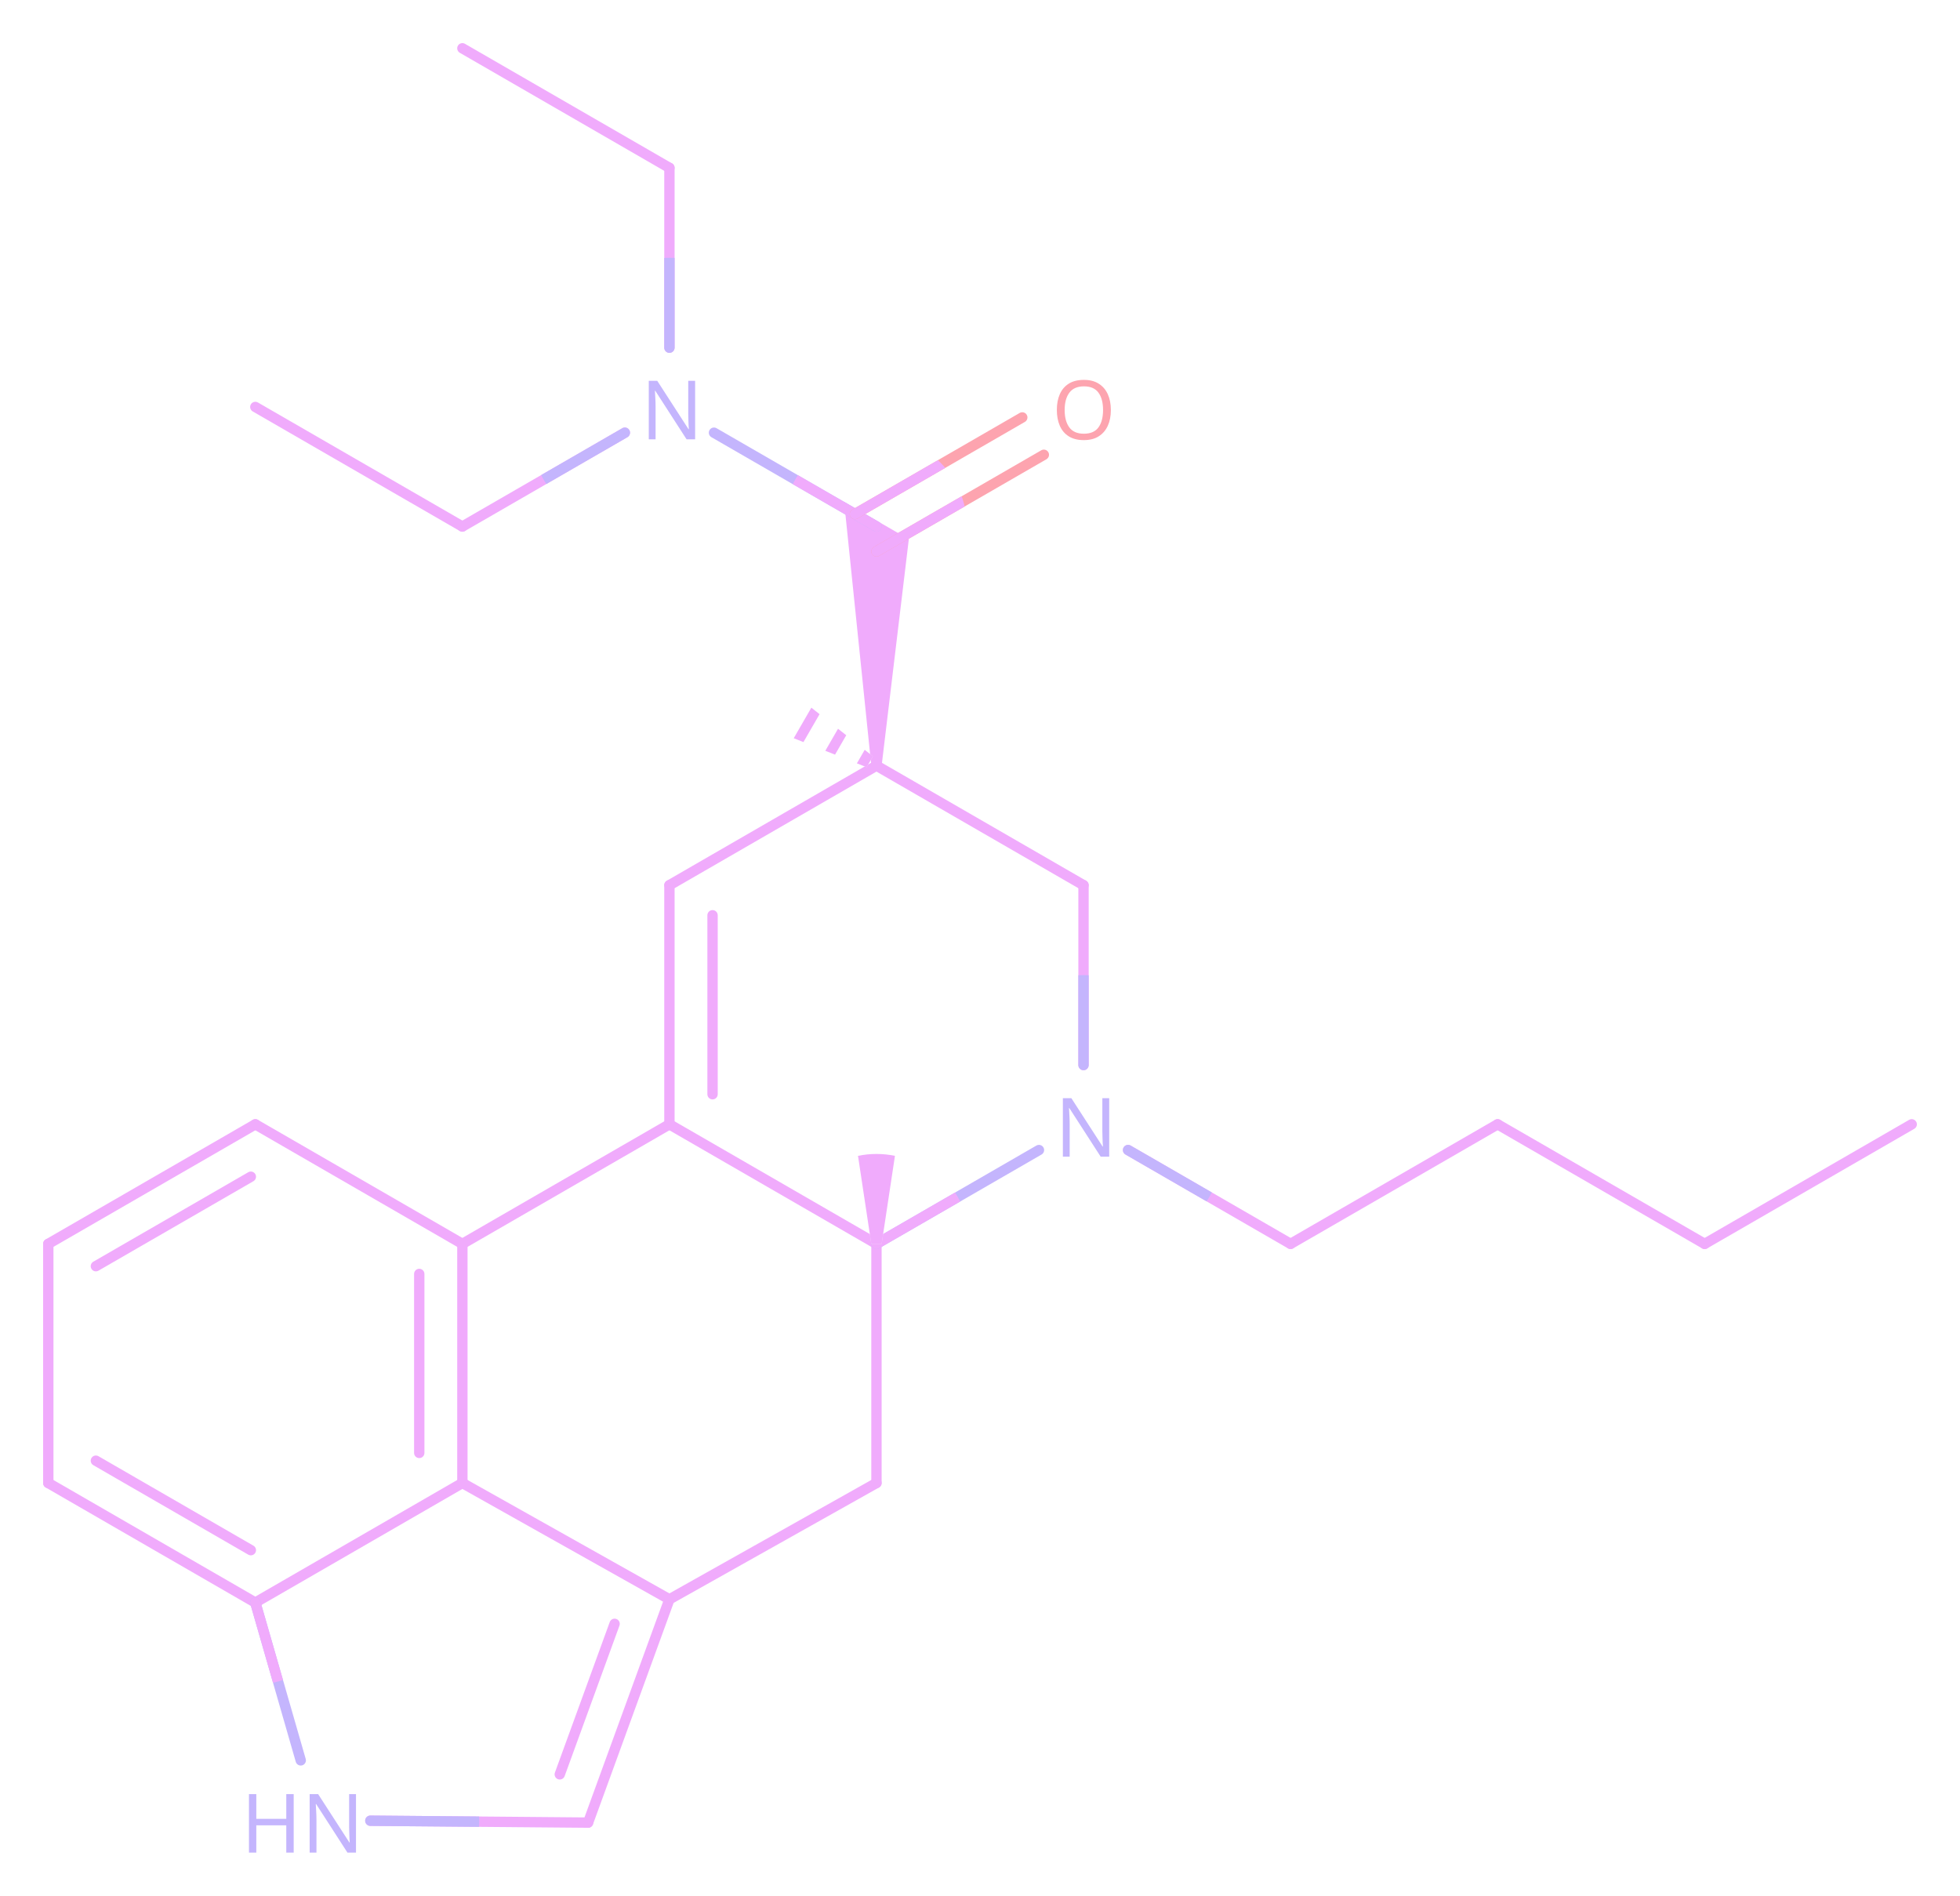
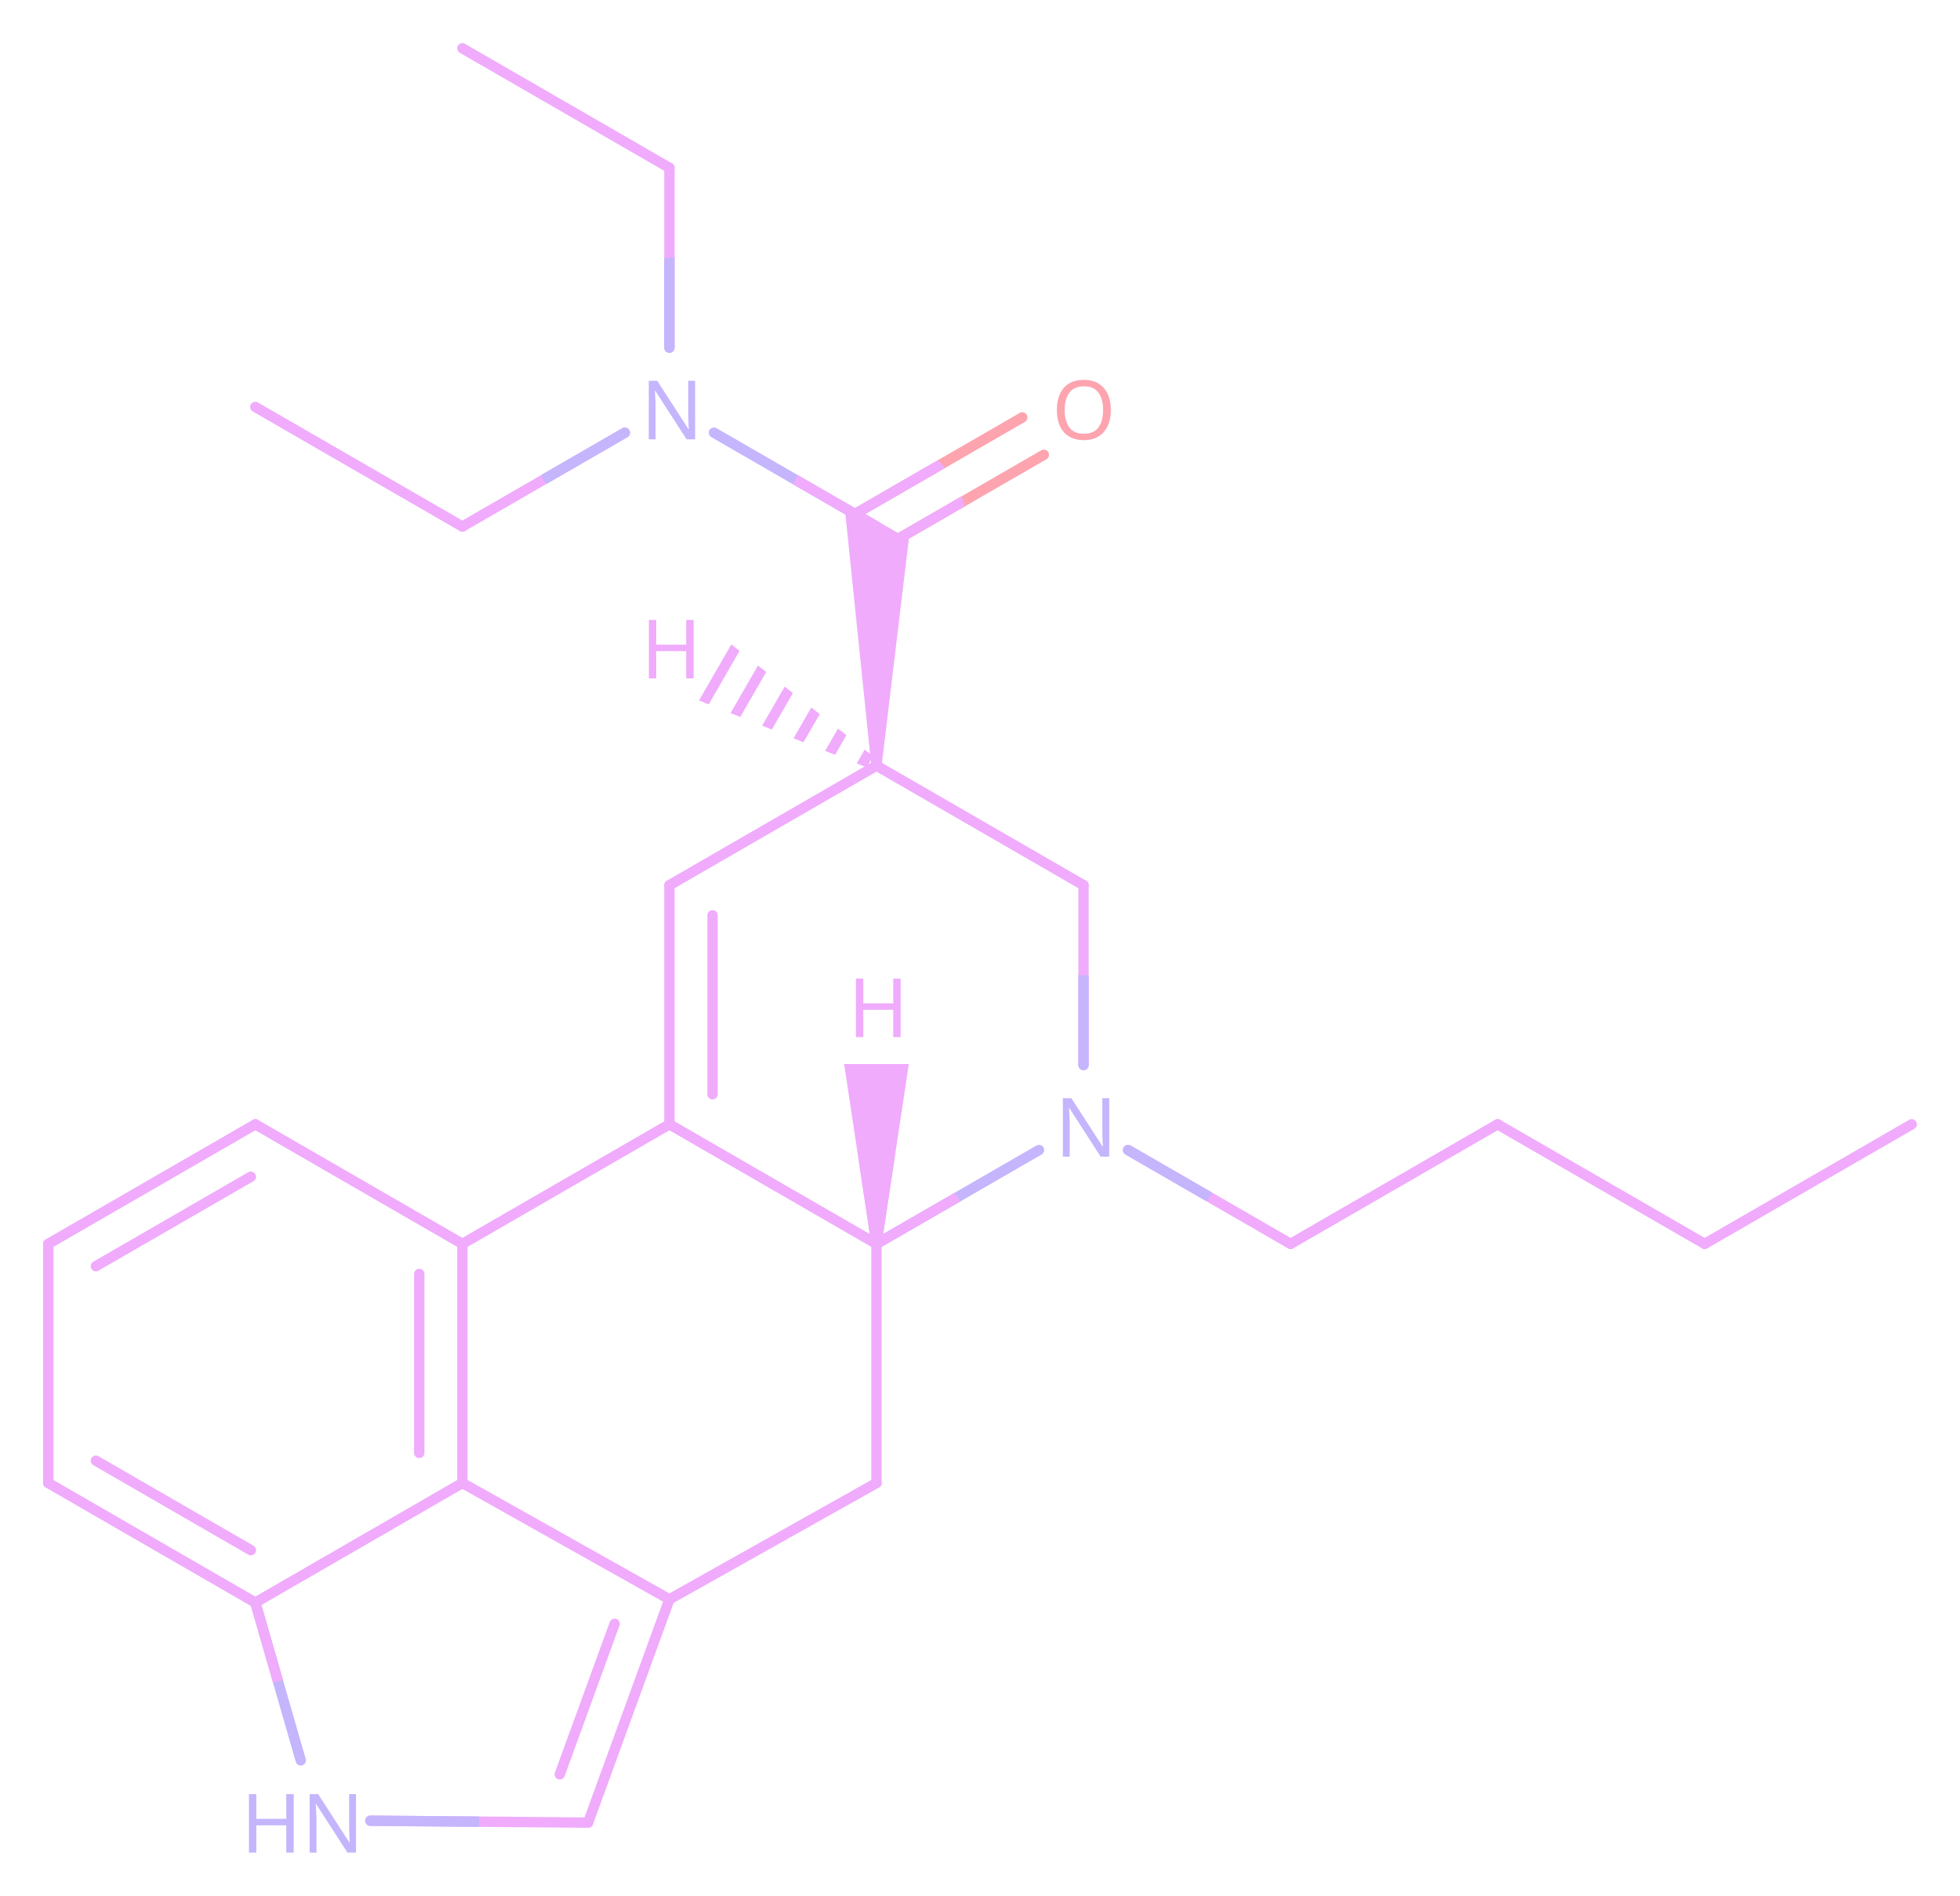
<svg xmlns="http://www.w3.org/2000/svg" fill-opacity="1" color-rendering="auto" color-interpolation="auto" text-rendering="auto" stroke-linecap="square" width="454.647" stroke-miterlimit="10" shape-rendering="auto" stroke-opacity="1" stroke-dasharray="none" font-weight="normal" stroke-width="1" height="439.669" font-family="Dialog" font-style="normal" stroke-linejoin="miter" font-size="12px" stroke-dashoffset="0" image-rendering="auto" version="1.1" id="svg234" style="fill:#f0abfc;stroke:none;">
  <defs id="genericDefs" />
  <g id="g232" transform="translate(-10.17666,-10.52816)" style="fill:#f0abfc;stroke:none">
    <defs id="1355453049497-defs1">
      <clipPath clipPathUnits="userSpaceOnUse" id="1355453049172-clipPath1">
        <path d="M 0,0 H 475 V 462 H 0 Z" id="path3" style="stroke:none" />
      </clipPath>
      <clipPath clipPathUnits="userSpaceOnUse" id="135545304989-clipPath1">
        <path d="m 261.513,236.686 c -11.518,0 -20.856,9.338 -20.856,20.856 0,11.518 9.338,20.856 20.856,20.856 11.518,0 20.856,-9.338 20.856,-20.856 0,-11.518 -9.338,-20.856 -20.856,-20.856 z" id="path6" style="stroke:none" />
      </clipPath>
      <clipPath clipPathUnits="userSpaceOnUse" id="1355453049706-clipPath1">
        <path d="m 213.486,277.257 c -12.018,0 -21.761,9.743 -21.761,21.761 0,12.018 9.743,21.761 21.761,21.761 12.018,0 21.761,-9.743 21.761,-21.761 0,-12.018 -9.743,-21.761 -21.761,-21.761 z" id="path9" style="stroke:none" />
      </clipPath>
      <clipPath clipPathUnits="userSpaceOnUse" id="1355453049589-clipPath1">
        <path d="m 96.082,407.548 c -13.948,0 -25.255,11.307 -25.255,25.255 0,13.948 11.307,25.255 25.255,25.255 13.948,0 25.255,-11.307 25.255,-25.255 0,-13.948 -11.307,-25.255 -25.255,-25.255 z" id="path12" style="stroke:none" />
      </clipPath>
      <clipPath clipPathUnits="userSpaceOnUse" id="135545304998-clipPath1">
        <path d="m 69.404,363.163 c -10.517,0 -19.043,8.526 -19.043,19.043 0,10.517 8.526,19.043 19.043,19.043 10.517,0 19.043,-8.526 19.043,-19.043 0,-10.517 -8.526,-19.043 -19.043,-19.043 z" id="path15" style="stroke:none" />
      </clipPath>
      <clipPath clipPathUnits="userSpaceOnUse" id="1355453049329-clipPath1">
        <path d="m 213.486,110.882 c -12.018,0 -21.761,9.743 -21.761,21.761 0,12.018 9.743,21.761 21.761,21.761 12.018,0 21.761,-9.743 21.761,-21.761 0,-12.018 -9.743,-21.761 -21.761,-21.761 z" id="path18" style="stroke:none" />
      </clipPath>
      <clipPath clipPathUnits="userSpaceOnUse" id="1355453049918-clipPath1">
        <path d="m 155.122,89.121 c -12.018,0 -21.761,9.743 -21.761,21.761 0,12.018 9.743,21.761 21.761,21.761 12.018,0 21.761,-9.743 21.761,-21.761 0,-12.018 -9.743,-21.761 -21.761,-21.761 z" id="path21" style="stroke:none" />
      </clipPath>
      <clipPath clipPathUnits="userSpaceOnUse" id="1355453049697-clipPath1">
        <path d="m 213.486,111.673 c -11.582,0 -20.971,9.389 -20.971,20.971 0,11.582 9.389,20.971 20.971,20.971 11.582,0 20.971,-9.389 20.971,-20.971 0,-11.582 -9.389,-20.971 -20.971,-20.971 z" id="path24" style="stroke:none" />
      </clipPath>
      <clipPath clipPathUnits="userSpaceOnUse" id="1355453049893-clipPath1">
        <path d="m 213.486,278.163 c -11.518,0 -20.855,9.337 -20.855,20.855 0,11.518 9.337,20.855 20.855,20.855 11.518,0 20.855,-9.337 20.855,-20.855 0,-11.518 -9.337,-20.855 -20.855,-20.855 z" id="path27" style="stroke:none" />
      </clipPath>
      <clipPath clipPathUnits="userSpaceOnUse" id="1355453049965-clipPath1">
        <path d="m 213.486,166.496 c -11.932,0 -21.604,9.672 -21.604,21.604 0,11.932 9.672,21.604 21.604,21.604 11.932,0 21.604,-9.672 21.604,-21.604 0,-11.932 -9.672,-21.604 -21.604,-21.604 z" id="path30" style="stroke:none" />
      </clipPath>
      <clipPath clipPathUnits="userSpaceOnUse" id="1355453049970-clipPath1">
        <path d="m 165.458,70.313 c -11.518,0 -20.855,9.337 -20.855,20.855 0,11.518 9.337,20.855 20.855,20.855 11.518,0 20.855,-9.337 20.855,-20.855 0,-11.518 -9.337,-20.855 -20.855,-20.855 z" id="path33" style="stroke:none" />
      </clipPath>
      <clipPath clipPathUnits="userSpaceOnUse" id="1355453049103-clipPath1">
        <path d="m 271.849,255.495 c -12.018,0 -21.761,9.743 -21.761,21.761 0,12.018 9.743,21.761 21.761,21.761 12.018,0 21.761,-9.743 21.761,-21.761 0,-12.018 -9.743,-21.761 -21.761,-21.761 z" id="path36" style="stroke:none" />
      </clipPath>
      <clipPath clipPathUnits="userSpaceOnUse" id="1355453049192-clipPath1">
        <path d="m -254.88,-258.788 h 475 v 462 h -475 z" id="path39" style="stroke:none" />
      </clipPath>
      <clipPath clipPathUnits="userSpaceOnUse" id="1355453049470-clipPath1">
        <path d="m -66.083,-420.197 h 475 v 462 h -475 z" id="path42" style="stroke:none" />
      </clipPath>
      <clipPath clipPathUnits="userSpaceOnUse" id="1355453049505-clipPath1">
        <path d="m -158.825,-92.415 h 475 v 462 h -475 z" id="path45" style="stroke:none" />
      </clipPath>
      <clipPath clipPathUnits="userSpaceOnUse" id="1355453049466-clipPath1">
        <path d="m -254.169,-92.415 h 475 v 462 h -475 z" id="path48" style="stroke:none" />
      </clipPath>
      <clipPath clipPathUnits="userSpaceOnUse" id="1355453049603-clipPath1">
        <path d="m -206.876,-231.06 h 475 v 462 h -475 z" id="path51" style="stroke:none" />
      </clipPath>
      <clipPath clipPathUnits="userSpaceOnUse" id="1355453049181-clipPath1">
        <path d="m -158.849,-147.872 h 475 v 462 h -475 z" id="path54" style="stroke:none" />
      </clipPath>
    </defs>
    <g text-rendering="geometricPrecision" id="g60" style="fill:#f0abfc;stroke:none">
      <path d="m 68.965,284.479 c 0.574,-0.332 0.771,-1.066 0.439,-1.64 -0.332,-0.574 -1.066,-0.771 -1.64,-0.439 l -35.945,20.753 c -0.574,0.332 -0.771,1.066 -0.439,1.64 0.332,0.574 1.066,0.771 1.64,0.439 z m 1.04,-12.151 c 0.574,-0.331 0.771,-1.066 0.439,-1.64 -0.332,-0.574 -1.066,-0.771 -1.64,-0.439 l -48.027,27.729 c -0.574,0.332 -0.771,1.066 -0.439,1.64 0.332,0.574 1.066,0.771 1.64,0.439 z" clip-path="url(#1355453049172-clipPath1)" id="path58" style="stroke:none;" />
    </g>
    <g text-rendering="geometricPrecision" id="g64" style="fill:#f0abfc;stroke:none">
      <path d="m 22.578,299.018 v 0 55.459 c 0,0.663 -0.537,1.2 -1.2,1.2 -0.663,0 -1.2,-0.537 -1.2,-1.2 v 0 -55.459 c 0,-0.663 0.537,-1.2 1.2,-1.2 0.663,0 1.2,0.537 1.2,1.2 z" clip-path="url(#1355453049172-clipPath1)" id="path62" style="stroke:none;" />
    </g>
    <g text-rendering="geometricPrecision" id="g68" style="fill:#f0abfc;stroke:none">
      <path d="m 33.02,348.262 c -0.574,-0.331 -1.308,-0.135 -1.64,0.439 -0.332,0.574 -0.135,1.308 0.439,1.64 l 35.945,20.753 c 0.574,0.332 1.308,0.135 1.64,-0.439 0.331,-0.574 0.135,-1.308 -0.439,-1.64 z m -11.043,5.175 c -0.574,-0.332 -1.308,-0.135 -1.64,0.439 -0.332,0.574 -0.135,1.308 0.439,1.64 l 48.027,27.729 c 0.574,0.332 1.308,0.135 1.64,-0.439 0.332,-0.574 0.135,-1.308 -0.439,-1.64 z" clip-path="url(#1355453049172-clipPath1)" id="path66" style="stroke:none;" />
    </g>
    <g text-rendering="geometricPrecision" id="g72" style="fill:#f0abfc;stroke:none">
      <path d="m 68.804,381.166 v 0 l 48.027,-27.729 c 0.574,-0.332 1.308,-0.135 1.64,0.439 0.332,0.574 0.135,1.308 -0.439,1.64 v 0 l -48.027,27.729 c -0.574,0.332 -1.308,0.135 -1.64,-0.439 -0.332,-0.574 -0.135,-1.308 0.439,-1.64 z" clip-path="url(#1355453049172-clipPath1)" id="path70" style="stroke:none;" />
    </g>
    <g text-rendering="geometricPrecision" id="g76" style="fill:#f0abfc;stroke:none">
      <path d="m 106.228,347.501 c 0,0.663 0.537,1.2 1.2,1.2 0.663,0 1.2,-0.537 1.2,-1.2 v -41.507 c 0,-0.663 -0.537,-1.2 -1.2,-1.2 -0.663,0 -1.2,0.537 -1.2,1.2 z m 10.003,6.976 c 0,0.663 0.537,1.2 1.2,1.2 0.663,0 1.2,-0.537 1.2,-1.2 v -55.459 c 0,-0.663 -0.537,-1.2 -1.2,-1.2 -0.663,0 -1.2,0.537 -1.2,1.2 z" clip-path="url(#1355453049172-clipPath1)" id="path74" style="stroke:none;" />
    </g>
    <g text-rendering="geometricPrecision" id="g80" style="fill:#f0abfc;stroke:none">
      <path d="m 70.005,270.249 v 0 l 48.027,27.729 c 0.574,0.332 0.771,1.066 0.439,1.64 -0.332,0.574 -1.066,0.771 -1.64,0.439 v 0 L 68.804,272.328 c -0.574,-0.331 -0.771,-1.066 -0.439,-1.64 0.332,-0.574 1.066,-0.771 1.64,-0.439 z" clip-path="url(#1355453049172-clipPath1)" id="path78" style="stroke:none;" />
    </g>
    <g text-rendering="geometricPrecision" id="g84" style="fill:#f0abfc;stroke:none">
      <path d="m 164.871,380.409 v 0 l 48.027,-26.979 c 0.578,-0.325 1.31,-0.119 1.634,0.459 0.325,0.578 0.119,1.31 -0.459,1.634 v 0 l -48.027,26.979 c -0.578,0.325 -1.31,0.119 -1.634,-0.459 -0.325,-0.578 -0.119,-1.31 0.459,-1.634 z" clip-path="url(#1355453049172-clipPath1)" id="path82" style="stroke:none;" />
    </g>
    <g text-rendering="geometricPrecision" id="g88" style="fill:#f0abfc;stroke:none">
      <path d="m 212.285,354.476 v 0 -55.459 c 0,-0.663 0.537,-1.2 1.2,-1.2 0.663,0 1.2,0.537 1.2,1.2 v 0 55.459 c 0,0.663 -0.537,1.2 -1.2,1.2 -0.663,0 -1.2,-0.537 -1.2,-1.2 z" clip-path="url(#1355453049172-clipPath1)" id="path86" style="stroke:none;" />
    </g>
    <g text-rendering="geometricPrecision" id="g92" style="fill:#f0abfc;stroke:none">
      <path d="m 166.059,270.249 v 0 l 48.027,27.729 c 0.574,0.332 0.771,1.066 0.439,1.64 -0.332,0.574 -1.066,0.771 -1.64,0.439 v 0 L 164.858,272.328 c -0.574,-0.331 -0.771,-1.066 -0.439,-1.64 0.332,-0.574 1.066,-0.771 1.64,-0.439 z" clip-path="url(#1355453049172-clipPath1)" id="path90" style="stroke:none;" />
    </g>
    <g text-rendering="geometricPrecision" id="g96" style="fill:#f0abfc;stroke:none">
      <path d="m 118.019,353.43 v 0 l 48.027,26.979 c 0.578,0.325 0.783,1.056 0.459,1.634 -0.325,0.578 -1.056,0.783 -1.634,0.459 v 0 l -48.027,-26.979 c -0.578,-0.325 -0.783,-1.056 -0.459,-1.634 0.325,-0.578 1.056,-0.783 1.635,-0.459 z" clip-path="url(#1355453049172-clipPath1)" id="path94" style="stroke:none;" />
    </g>
    <g text-rendering="geometricPrecision" id="g100" style="fill:#f0abfc;stroke:none">
      <path d="m 166.059,272.328 v 0 l -48.027,27.729 c -0.574,0.332 -1.308,0.135 -1.64,-0.439 -0.332,-0.574 -0.135,-1.308 0.439,-1.64 v 0 l 48.027,-27.729 c 0.574,-0.331 1.308,-0.135 1.64,0.439 0.332,0.574 0.135,1.308 -0.439,1.64 z" clip-path="url(#1355453049172-clipPath1)" id="path98" style="stroke:none;" />
    </g>
    <g text-rendering="geometricPrecision" id="g104" style="fill:#f0abfc;stroke:none">
      <path d="m 214.086,189.14 v 0 l -48.027,27.729 c -0.574,0.332 -1.308,0.135 -1.64,-0.439 -0.332,-0.574 -0.135,-1.308 0.439,-1.64 v 0 l 48.027,-27.729 c 0.574,-0.332 1.308,-0.135 1.64,0.439 0.332,0.574 0.135,1.308 -0.439,1.64 z" clip-path="url(#1355453049172-clipPath1)" id="path102" style="stroke:none;" />
    </g>
    <g text-rendering="geometricPrecision" id="g110" style="fill:#f0abfc;stroke:none">
      <path d="m 260.312,257.542 v 0 -41.712 c 0,-0.663 0.537,-1.2 1.2,-1.2 0.663,0 1.2,0.537 1.2,1.2 v 0 41.712 c 0,0.663 -0.537,1.2 -1.2,1.2 -0.663,0 -1.2,-0.537 -1.2,-1.2 z" clip-path="url(#1355453049172-clipPath1)" id="path106" style="stroke:none;" />
      <path d="m 260.312,257.542 v 0 -41.712 c 0,-0.663 0.537,-1.2 1.2,-1.2 0.663,0 1.2,0.537 1.2,1.2 v 0 41.712 c 0,0.663 -0.537,1.2 -1.2,1.2 -0.663,0 -1.2,-0.537 -1.2,-1.2 z" clip-path="url(#135545304989-clipPath1)" id="path108" style="fill:#c4b5fd;stroke:none;" />
    </g>
    <g text-rendering="geometricPrecision" id="g114" style="fill:#f0abfc;stroke:none">
      <path d="m 214.086,187.061 v 0 l 48.027,27.729 c 0.574,0.332 0.771,1.066 0.439,1.64 -0.332,0.574 -1.066,0.771 -1.64,0.439 v 0 l -48.027,-27.729 c -0.574,-0.332 -0.771,-1.066 -0.439,-1.64 0.332,-0.574 1.066,-0.771 1.64,-0.439 z" clip-path="url(#1355453049172-clipPath1)" id="path112" style="stroke:none;" />
    </g>
    <g text-rendering="geometricPrecision" id="g118" style="fill:#f0abfc;stroke:none">
      <path d="m 176.662,222.805 c 0,-0.663 -0.537,-1.2 -1.2,-1.2 -0.663,0 -1.2,0.537 -1.2,1.2 v 41.507 c 0,0.663 0.537,1.2 1.2,1.2 0.663,0 1.2,-0.537 1.2,-1.2 z m -10.003,-6.976 c 0,-0.663 -0.537,-1.2 -1.2,-1.2 -0.663,0 -1.2,0.537 -1.2,1.2 v 55.459 c 0,0.663 0.537,1.2 1.2,1.2 0.663,0 1.2,-0.537 1.2,-1.2 z" clip-path="url(#1355453049172-clipPath1)" id="path116" style="stroke:none;" />
    </g>
    <g text-rendering="geometricPrecision" id="g124" style="fill:#c4b5fd;stroke:none;">
      <path d="m 212.886,297.978 v 0 l 37.691,-21.762 c 0.574,-0.332 1.308,-0.135 1.64,0.439 0.332,0.574 0.135,1.308 -0.439,1.64 v 0 l -37.691,21.762 c -0.574,0.332 -1.308,0.135 -1.64,-0.439 -0.332,-0.574 -0.135,-1.308 0.439,-1.64 z" clip-path="url(#1355453049172-clipPath1)" id="path120" style="stroke:none;" />
      <path d="m 212.886,297.978 v 0 l 37.691,-21.762 c 0.574,-0.332 1.308,-0.135 1.64,0.439 0.332,0.574 0.135,1.308 -0.439,1.64 v 0 l -37.691,21.762 c -0.574,0.332 -1.308,0.135 -1.64,-0.439 -0.332,-0.574 -0.135,-1.308 0.439,-1.64 z" clip-path="url(#1355453049706-clipPath1)" id="path122" style="fill:#f0abfc;stroke:none;" />
    </g>
    <g text-rendering="geometricPrecision" id="g130" style="fill:#f0abfc;stroke:none">
      <path d="m 96.093,431.603 v 0 l 50.508,0.44 c 0.663,0.006 1.196,0.548 1.19,1.211 -0.006,0.663 -0.548,1.196 -1.211,1.19 v 0 l -50.508,-0.44 c -0.663,-0.006 -1.196,-0.548 -1.19,-1.211 0.006,-0.663 0.548,-1.196 1.211,-1.19 z" clip-path="url(#1355453049172-clipPath1)" id="path126" style="stroke:none;" />
      <path d="m 96.093,431.603 v 0 l 50.508,0.44 c 0.663,0.006 1.196,0.548 1.19,1.211 -0.006,0.663 -0.548,1.196 -1.211,1.19 v 0 l -50.508,-0.44 c -0.663,-0.006 -1.196,-0.548 -1.19,-1.211 0.006,-0.663 0.548,-1.196 1.211,-1.19 z" clip-path="url(#1355453049589-clipPath1)" id="path128" style="fill:#c4b5fd;stroke:none;" />
    </g>
    <g text-rendering="geometricPrecision" id="g136" style="fill:#c4b5fd;stroke:none;">
      <path d="m 70.558,381.874 v 0 l 10.533,36.6 c 0.183,0.637 -0.184,1.302 -0.822,1.486 -0.637,0.183 -1.302,-0.184 -1.486,-0.822 v 0 l -10.533,-36.6 c -0.183,-0.637 0.184,-1.302 0.822,-1.486 0.637,-0.183 1.302,0.184 1.486,0.822 z" clip-path="url(#1355453049172-clipPath1)" id="path132" style="stroke:none;" />
      <path d="m 70.558,381.874 v 0 l 10.533,36.6 c 0.183,0.637 -0.184,1.302 -0.822,1.486 -0.637,0.183 -1.302,-0.184 -1.486,-0.822 v 0 l -10.533,-36.6 c -0.183,-0.637 0.184,-1.302 0.822,-1.486 0.637,-0.183 1.302,0.184 1.486,0.822 z" clip-path="url(#135545304998-clipPath1)" id="path134" style="fill:#f0abfc;stroke:none;" />
    </g>
    <g text-rendering="geometricPrecision" id="g140" style="fill:#f0abfc;stroke:none">
      <path d="m 138.894,421.64 c -0.227,0.623 0.094,1.312 0.717,1.539 0.623,0.227 1.312,-0.094 1.539,-0.717 l 12.718,-34.908 c 0.227,-0.623 -0.094,-1.312 -0.717,-1.539 -0.623,-0.227 -1.312,0.094 -1.539,0.717 z m 6.569,11.192 c -0.227,0.623 0.094,1.312 0.717,1.539 0.623,0.227 1.312,-0.094 1.539,-0.717 l 18.868,-51.788 c 0.227,-0.623 -0.094,-1.312 -0.717,-1.539 -0.623,-0.227 -1.312,0.094 -1.539,0.717 z" clip-path="url(#1355453049172-clipPath1)" id="path138" style="stroke:none;" />
    </g>
    <g text-rendering="geometricPrecision" id="g144" style="fill:#f0abfc;stroke:none">
      <path d="m 213.486,188.101 h 1.2 l 6.302,-52.512 -7.502,-4.332 -7.502,-4.332 6.302,61.175 z" clip-path="url(#1355453049172-clipPath1)" id="path142" style="stroke:none;" />
    </g>
    <g text-rendering="geometricPrecision" id="g150" style="fill:#c4b5fd;stroke:none;">
      <path d="m 212.886,133.683 v 0 l -37.692,-21.761 c -0.574,-0.331 -0.771,-1.066 -0.439,-1.64 0.332,-0.574 1.066,-0.771 1.64,-0.439 v 0 l 37.692,21.761 c 0.574,0.332 0.771,1.066 0.439,1.64 -0.332,0.574 -1.066,0.771 -1.64,0.439 z" clip-path="url(#1355453049172-clipPath1)" id="path146" style="stroke:none;" />
      <path d="m 212.886,133.683 v 0 l -37.692,-21.761 c -0.574,-0.331 -0.771,-1.066 -0.439,-1.64 0.332,-0.574 1.066,-0.771 1.64,-0.439 v 0 l 37.692,21.761 c 0.574,0.332 0.771,1.066 0.439,1.64 -0.332,0.574 -1.066,0.771 -1.64,0.439 z" clip-path="url(#1355453049329-clipPath1)" id="path148" style="fill:#f0abfc;stroke:none;" />
    </g>
    <g text-rendering="geometricPrecision" id="g156" style="fill:#f0abfc;stroke:none">
      <path d="m 155.722,111.922 v 0 l -37.692,21.761 c -0.574,0.332 -1.308,0.135 -1.64,-0.439 -0.332,-0.574 -0.135,-1.308 0.439,-1.64 v 0 l 37.692,-21.761 c 0.574,-0.331 1.308,-0.135 1.64,0.439 0.332,0.574 0.135,1.308 -0.439,1.64 z" clip-path="url(#1355453049172-clipPath1)" id="path152" style="stroke:none;" />
      <path d="m 155.722,111.922 v 0 l -37.692,21.761 c -0.574,0.332 -1.308,0.135 -1.64,-0.439 -0.332,-0.574 -0.135,-1.308 0.439,-1.64 v 0 l 37.692,-21.761 c 0.574,-0.331 1.308,-0.135 1.64,0.439 0.332,0.574 0.135,1.308 -0.439,1.64 z" clip-path="url(#1355453049918-clipPath1)" id="path154" style="fill:#c4b5fd;stroke:none;" />
    </g>
    <g text-rendering="geometricPrecision" id="g162" style="fill:#fda4af;stroke:none;">
      <path d="m 207.884,128.716 c -0.574,0.332 -0.771,1.066 -0.439,1.64 0.332,0.574 1.066,0.771 1.64,0.439 l 38.823,-22.414 c 0.574,-0.332 0.771,-1.066 0.439,-1.64 -0.332,-0.574 -1.066,-0.771 -1.64,-0.439 z m 5.002,8.663 c -0.574,0.332 -0.771,1.066 -0.439,1.64 0.332,0.574 1.066,0.771 1.64,0.439 l 38.823,-22.415 c 0.574,-0.331 0.771,-1.066 0.439,-1.64 -0.332,-0.574 -1.066,-0.771 -1.64,-0.439 z" clip-path="url(#1355453049172-clipPath1)" id="path158" style="stroke:none;" />
      <path d="m 207.884,128.716 c -0.574,0.332 -0.771,1.066 -0.439,1.64 0.332,0.574 1.066,0.771 1.64,0.439 l 38.823,-22.414 c 0.574,-0.332 0.771,-1.066 0.439,-1.64 -0.332,-0.574 -1.066,-0.771 -1.64,-0.439 z m 5.002,8.663 c -0.574,0.332 -0.771,1.066 -0.439,1.64 0.332,0.574 1.066,0.771 1.64,0.439 l 38.823,-22.415 c 0.574,-0.331 0.771,-1.066 0.439,-1.64 -0.332,-0.574 -1.066,-0.771 -1.64,-0.439 z" clip-path="url(#1355453049697-clipPath1)" id="path160" style="fill:#f0abfc;stroke:none;" />
    </g>
-     <g text-rendering="geometricPrecision" id="g168" style="fill:#ffffff99;stroke:none;">
+     <g text-rendering="geometricPrecision" id="g168" style="fill:#f0abfc;stroke:none;">
      <path d="m 213.486,299.018 h 1.2 l 6.302,-41.711 h -7.502 -7.502 l 6.302,41.711 z" clip-path="url(#1355453049172-clipPath1)" id="path164" style="stroke:none;" />
      <path d="m 213.486,299.018 h 1.2 l 6.302,-41.711 h -7.502 -7.502 l 6.302,41.711 z" clip-path="url(#1355453049893-clipPath1)" id="path166" style="fill:#f0abfc;stroke:none;" />
    </g>
-     <g text-rendering="geometricPrecision" id="g174" style="fill:#ffffff99;stroke:none;">
+     <g text-rendering="geometricPrecision" id="g174" style="fill:#f0abfc;stroke:none;">
      <path d="m 208.945,187.572 2.254,0.897 1.462,-2.533 v 0 l -1.904,-1.504 v 0 z m -7.326,-2.916 2.254,0.897 v 0 l 2.6,-4.504 v 0 l -1.904,-1.504 v 0 z m -7.326,-2.916 2.254,0.897 v 0 l 3.738,-6.475 v 0 l -1.904,-1.504 v 0 z m -7.326,-2.916 2.254,0.897 v 0 l 4.876,-8.446 v 0 l -1.904,-1.504 z m -7.326,-2.916 2.254,0.897 6.014,-10.417 -1.904,-1.504 v 0 z m -7.326,-2.916 2.254,0.897 7.152,-12.388 -1.904,-1.504 -3.751,6.497 z" clip-path="url(#1355453049172-clipPath1)" id="path170" style="stroke:none;" />
      <path d="m 208.945,187.572 2.254,0.897 1.462,-2.533 v 0 l -1.904,-1.504 v 0 z m -7.326,-2.916 2.254,0.897 v 0 l 2.6,-4.504 v 0 l -1.904,-1.504 v 0 z m -7.326,-2.916 2.254,0.897 v 0 l 3.738,-6.475 v 0 l -1.904,-1.504 v 0 z m -7.326,-2.916 2.254,0.897 v 0 l 4.876,-8.446 v 0 l -1.904,-1.504 z m -7.326,-2.916 2.254,0.897 6.014,-10.417 -1.904,-1.504 v 0 z m -7.326,-2.916 2.254,0.897 7.152,-12.388 -1.904,-1.504 -3.751,6.497 z" clip-path="url(#1355453049965-clipPath1)" id="path172" style="fill:#f0abfc;stroke:none;" />
    </g>
    <g text-rendering="geometricPrecision" id="g180" style="fill:#f0abfc;stroke:none">
      <path d="m 164.258,91.168 v 0 -41.711 c 0,-0.663 0.537,-1.2 1.2,-1.2 0.663,0 1.2,0.537 1.2,1.2 v 0 41.711 c 0,0.663 -0.537,1.2 -1.2,1.2 -0.663,0 -1.2,-0.537 -1.2,-1.2 z" clip-path="url(#1355453049172-clipPath1)" id="path176" style="stroke:none;" />
      <path d="m 164.258,91.168 v 0 -41.711 c 0,-0.663 0.537,-1.2 1.2,-1.2 0.663,0 1.2,0.537 1.2,1.2 v 0 41.711 c 0,0.663 -0.537,1.2 -1.2,1.2 -0.663,0 -1.2,-0.537 -1.2,-1.2 z" clip-path="url(#1355453049970-clipPath1)" id="path178" style="fill:#c4b5fd;stroke:none;" />
    </g>
    <g text-rendering="geometricPrecision" id="g186" style="fill:#f0abfc;stroke:none">
      <path d="m 272.449,276.216 v 0 l 37.692,21.761 c 0.574,0.331 0.771,1.066 0.439,1.64 -0.331,0.574 -1.066,0.771 -1.64,0.439 v 0 l -37.692,-21.761 c -0.574,-0.331 -0.771,-1.065 -0.439,-1.64 0.332,-0.574 1.066,-0.771 1.64,-0.439 z" clip-path="url(#1355453049172-clipPath1)" id="path182" style="stroke:none;" />
      <path d="m 272.449,276.216 v 0 l 37.692,21.761 c 0.574,0.331 0.771,1.066 0.439,1.64 -0.331,0.574 -1.066,0.771 -1.64,0.439 v 0 l -37.692,-21.761 c -0.574,-0.331 -0.771,-1.065 -0.439,-1.64 0.332,-0.574 1.066,-0.771 1.64,-0.439 z" clip-path="url(#1355453049103-clipPath1)" id="path184" style="fill:#c4b5fd;stroke:none;" />
    </g>
    <g text-rendering="geometricPrecision" id="g190" style="fill:#f0abfc;stroke:none">
      <path d="m 164.858,50.497 v 0 L 116.831,22.768 c -0.574,-0.331 -0.771,-1.066 -0.439,-1.64 0.332,-0.574 1.066,-0.771 1.64,-0.439 v 0 l 48.028,27.729 c 0.574,0.332 0.771,1.066 0.439,1.64 -0.332,0.574 -1.066,0.771 -1.64,0.439 z" clip-path="url(#1355453049172-clipPath1)" id="path188" style="stroke:none;" />
    </g>
    <g text-rendering="geometricPrecision" id="g194" style="fill:#f0abfc;stroke:none">
      <path d="m 116.831,133.683 v 0 L 68.803,105.954 c -0.574,-0.331 -0.771,-1.066 -0.439,-1.64 0.331,-0.574 1.066,-0.771 1.64,-0.439 v 0 l 48.027,27.729 c 0.574,0.332 0.771,1.066 0.439,1.64 -0.332,0.574 -1.066,0.771 -1.64,0.439 z" clip-path="url(#1355453049172-clipPath1)" id="path192" style="stroke:none;" />
    </g>
    <g text-rendering="geometricPrecision" id="g198" style="fill:#f0abfc;stroke:none">
      <path d="m 308.94,297.977 v 0 l 48.028,-27.729 c 0.574,-0.332 1.308,-0.135 1.64,0.439 0.331,0.574 0.135,1.308 -0.439,1.64 v 0 l -48.027,27.729 c -0.574,0.331 -1.308,0.135 -1.64,-0.439 -0.331,-0.574 -0.135,-1.308 0.439,-1.64 z" clip-path="url(#1355453049172-clipPath1)" id="path196" style="stroke:none;" />
    </g>
    <g text-rendering="geometricPrecision" id="g202" style="fill:#f0abfc;stroke:none">
      <path d="m 358.168,270.249 v 0 l 48.028,27.729 c 0.574,0.332 0.771,1.066 0.439,1.64 -0.332,0.574 -1.066,0.771 -1.64,0.439 v 0 l -48.027,-27.729 c -0.574,-0.332 -0.771,-1.066 -0.439,-1.64 0.332,-0.574 1.066,-0.771 1.64,-0.439 z" clip-path="url(#1355453049172-clipPath1)" id="path200" style="stroke:none;" />
    </g>
    <g text-rendering="geometricPrecision" id="g206" style="fill:#f0abfc;stroke:none">
      <path d="m 404.995,297.977 v 0 l 48.028,-27.729 c 0.574,-0.332 1.308,-0.135 1.64,0.439 0.331,0.574 0.135,1.308 -0.439,1.64 v 0 l -48.027,27.729 c -0.574,0.331 -1.308,0.135 -1.64,-0.439 -0.331,-0.574 -0.135,-1.308 0.439,-1.64 z" clip-path="url(#1355453049172-clipPath1)" id="path204" style="stroke:none;" />
    </g>
    <g text-rendering="geometricPrecision" font-size="19px" font-family="sans-serif" transform="translate(254.8799,258.7885)" id="g210" style="fill:#c4b5fd;stroke:none;">
      <text x="0" xml:space="preserve" y="20" clip-path="url(#1355453049192-clipPath1)" id="text208" style="stroke:none;">N</text>
    </g>
    <g text-rendering="geometricPrecision" font-size="19px" font-family="sans-serif" transform="translate(66.0829,420.197)" id="g214" style="fill:#c4b5fd;stroke:none;">
      <text x="0" xml:space="preserve" y="20" clip-path="url(#1355453049470-clipPath1)" id="text212" style="stroke:none;">HN</text>
    </g>
    <g text-rendering="geometricPrecision" font-size="19px" font-family="sans-serif" transform="translate(158.8254,92.4147)" id="g218" style="fill:#c4b5fd;stroke:none;">
      <text x="0" xml:space="preserve" y="20" clip-path="url(#1355453049505-clipPath1)" id="text216" style="stroke:none;">N</text>
    </g>
    <g text-rendering="geometricPrecision" font-size="19px" font-family="sans-serif" transform="translate(254.1694,92.4147)" id="g222" style="fill:#fda4af;stroke:none;">
      <text x="0" xml:space="preserve" y="20" clip-path="url(#1355453049466-clipPath1)" id="text220" style="stroke:none;">O</text>
    </g>
-     <g text-rendering="geometricPrecision" font-size="19px" font-family="sans-serif" transform="translate(206.8763,231.0604)" id="g226" style="fill:#ffffff99;stroke:none;">
+     <g text-rendering="geometricPrecision" font-size="19px" font-family="sans-serif" transform="translate(206.8763,231.0604)" id="g226" style="fill:#f0abfc;stroke:none;">
      <text x="0" xml:space="preserve" y="20" clip-path="url(#1355453049603-clipPath1)" id="text224" style="stroke:none;">H</text>
    </g>
-     <g text-rendering="geometricPrecision" font-size="19px" font-family="sans-serif" transform="translate(158.8487,147.8723)" id="g230" style="fill:#ffffff99;stroke:none;">
+     <g text-rendering="geometricPrecision" font-size="19px" font-family="sans-serif" transform="translate(158.8487,147.8723)" id="g230" style="fill:#f0abfc;stroke:none;">
      <text x="0" xml:space="preserve" y="20" clip-path="url(#1355453049181-clipPath1)" id="text228" style="stroke:none;">H</text>
    </g>
  </g>
</svg>
